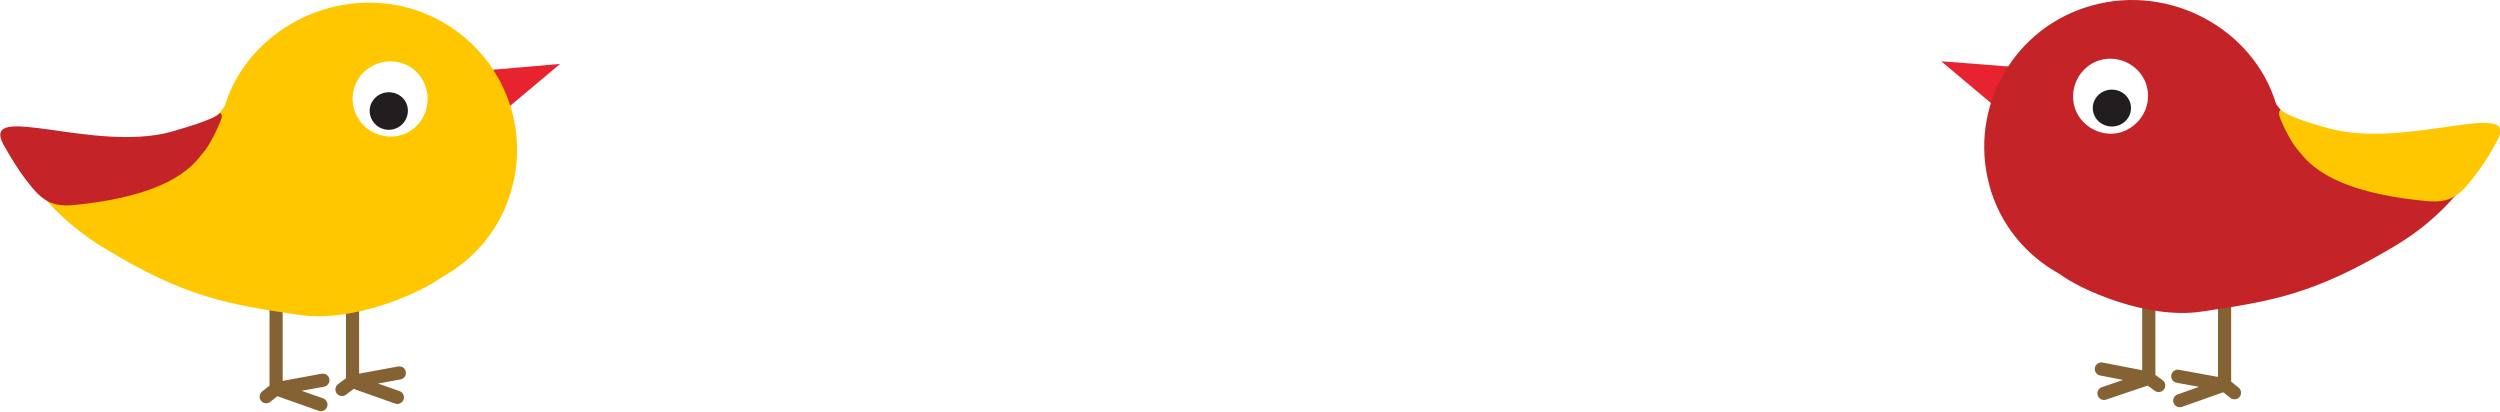
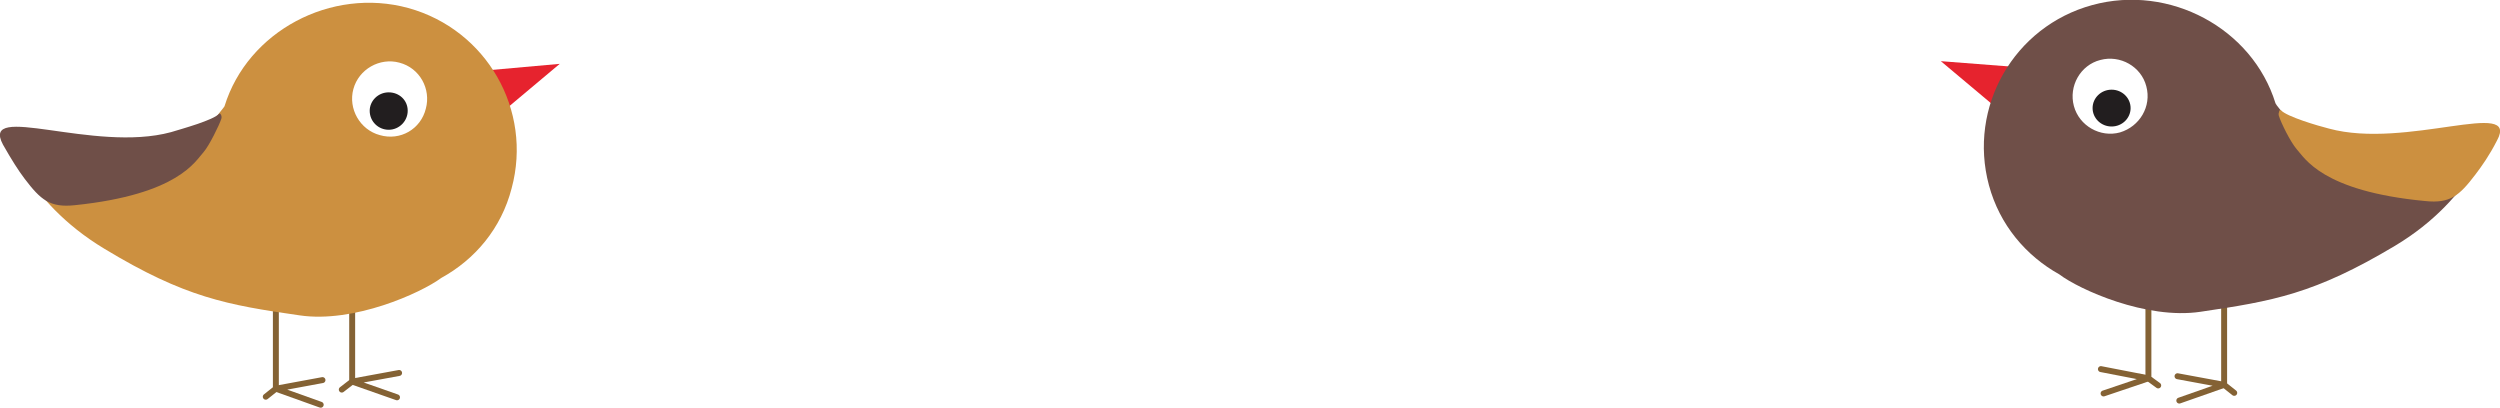
- <svg xmlns="http://www.w3.org/2000/svg" version="1.1" id="Layer_1" x="0px" y="0px" viewBox="0 0 379.4 62.4" enable-background="new 0 0 379.4 62.4" xml:space="preserve">
+ <svg xmlns="http://www.w3.org/2000/svg" version="1.1" id="Layer_1" x="0px" y="0px" viewBox="0.1 228.4 841.9 137.2" enable-background="new 0.1 228.4 841.9 137.2" xml:space="preserve">
  <g>
-     <polyline fill="none" stroke="#846234" stroke-width="2" stroke-linecap="round" stroke-linejoin="round" stroke-miterlimit="10" points="   339.1,59.6 337.6,58.4 337.6,46.3  " />
+     <polyline fill="none" stroke="#846234" stroke-width="2" stroke-linecap="round" stroke-linejoin="round" stroke-miterlimit="10" points="   752.5,360.7 749.1,358 749.1,331.1  " />
    <g>
-       <polygon fill="#E6232E" points="302.7,16.1 294.6,9.3 306.2,10.2   " />
-       <polyline fill="none" stroke="#846234" stroke-width="2" stroke-linecap="round" stroke-linejoin="round" stroke-miterlimit="10" points="    330.8,60.8 337.6,58.4 330.5,57.1   " />
-       <polyline fill="none" stroke="#846234" stroke-width="2" stroke-linecap="round" stroke-linejoin="round" stroke-miterlimit="10" points="    327.6,58.5 326.1,57.4 326.1,45.2   " />
-       <polyline fill="none" stroke="#846234" stroke-width="2" stroke-linecap="round" stroke-linejoin="round" stroke-miterlimit="10" points="    319.3,59.7 326.1,57.4 318.9,56   " />
-       <path fill-rule="evenodd" clip-rule="evenodd" fill="#C42427" d="M314.8,16.1c-0.8-3,1-6.2,4-7c3-0.8,6.2,1,7,4c0.8,3-1,6.1-4,7    C318.8,20.9,315.6,19.1,314.8,16.1z M301.9,28.1c1.6,6,5.6,10.7,10.7,13.5c3,2.3,13.2,6.9,21.4,5.7c11-1.6,17.3-2.7,29.5-10    c12.2-7.3,14.9-17.6,14.9-17.6S360,27.5,347,17.8c-0.8-1.1-1.5-1.8-1.6-2.1c-3.5-11.4-16.1-18.1-27.8-14.9    C305.7,4,298.7,16.2,301.9,28.1z" />
-       <ellipse fill="#221E1F" cx="320.5" cy="16.4" rx="2.9" ry="2.8" />
-       <path fill="#FFC700" d="M348.6,22.6c1.2,1.3,3.8,6.4,19.5,7.9c3.8,0.4,5.2-0.8,7.6-4c1-1.3,2.1-2.9,3.3-5.2    c3.5-6.5-13.8,1.4-25.5-1.8c-1.6-0.4-6.4-1.8-7.3-2.8c-0.2-0.2-0.4,0.4-0.3,0.8C346.2,18.6,347.7,21.6,348.6,22.6z" />
+       <polygon fill="#E6232E" points="671.7,264.1 653.7,249 679.5,251   " />
+       <polyline fill="none" stroke="#846234" stroke-width="2" stroke-linecap="round" stroke-linejoin="round" stroke-miterlimit="10" points="    734,363.3 749.1,358 733.4,355.1   " />
+       <polyline fill="none" stroke="#846234" stroke-width="2" stroke-linecap="round" stroke-linejoin="round" stroke-miterlimit="10" points="    726.9,358.2 723.6,355.8 723.6,328.7   " />
+       <polyline fill="none" stroke="#846234" stroke-width="2" stroke-linecap="round" stroke-linejoin="round" stroke-miterlimit="10" points="    708.5,360.9 723.6,355.8 707.6,352.7   " />
+       <path fill="#6F4F48" d="M698.5,264.1c-1.8-6.7,2.2-13.8,8.9-15.5c6.7-1.8,13.8,2.2,15.5,8.9c1.8,6.7-2.2,13.5-8.9,15.5    C707.4,274.8,700.3,270.8,698.5,264.1z M669.9,290.8c3.6,13.3,12.4,23.7,23.7,30c6.7,5.1,29.3,15.3,47.5,12.6    c24.4-3.6,38.4-6,65.5-22.2c27.1-16.2,33.1-39.1,33.1-39.1s-40.8,17.3-69.7-4.2c-1.8-2.4-3.3-4-3.6-4.7    c-7.8-25.3-35.7-40.2-61.7-33.1C678.3,237.3,662.8,264.4,669.9,290.8z" />
+       <ellipse fill="#221E1F" cx="711.2" cy="264.8" rx="6.4" ry="6.2" />
+       <path fill="#CC9040" d="M773.5,278.6c2.7,2.9,8.4,14.2,43.3,17.5c8.4,0.9,11.5-1.8,16.9-8.9c2.2-2.9,4.7-6.4,7.3-11.5    c7.8-14.4-30.6,3.1-56.6-4c-3.6-0.9-14.2-4-16.2-6.2c-0.4-0.4-0.9,0.9-0.7,1.8C768.2,269.7,771.5,276.3,773.5,278.6z" />
    </g>
  </g>
  <g>
-     <polygon fill="#E6232E" points="76.9,16.5 85,9.7 73.4,10.7  " />
-     <polyline fill="none" stroke="#846234" stroke-width="2" stroke-linecap="round" stroke-linejoin="round" stroke-miterlimit="10" points="   40.4,60.2 41.9,59 41.9,46.9  " />
-     <polyline fill="none" stroke="#846234" stroke-width="2" stroke-linecap="round" stroke-linejoin="round" stroke-miterlimit="10" points="   48.7,61.4 41.9,59 49,57.7  " />
-     <polyline fill="none" stroke="#846234" stroke-width="2" stroke-linecap="round" stroke-linejoin="round" stroke-miterlimit="10" points="   51.9,59.1 53.5,57.9 53.5,45.8  " />
-     <polyline fill="none" stroke="#846234" stroke-width="2" stroke-linecap="round" stroke-linejoin="round" stroke-miterlimit="10" points="   60.3,60.3 53.5,57.9 60.6,56.6  " />
-     <path fill-rule="evenodd" clip-rule="evenodd" fill="#FFC700" d="M57.7,20.5c-3-0.8-4.8-4-4-7c0.8-3,4-4.8,7-4c3.1,0.8,4.8,4,4,7   C63.9,19.6,60.8,21.4,57.7,20.5z M62,1.2C50.3-2,37.6,4.7,34.1,16.1c-0.1,0.2-0.8,1-1.6,2.1C19.4,28,0.9,20,0.9,20   s2.7,10.3,15,17.7c12.2,7.4,18.6,8.5,29.6,10.1c8.2,1.2,18.4-3.4,21.5-5.7c5.1-2.8,9.1-7.5,10.7-13.6C80.9,16.7,73.9,4.5,62,1.2z" />
-     <path fill="#221E1F" d="M61.9,16.8c0-1.6-1.3-2.8-2.9-2.8c-1.6,0-2.9,1.3-2.9,2.8c0,1.6,1.3,2.9,2.9,2.9   C60.6,19.7,61.9,18.4,61.9,16.8z" />
-     <path fill="#C42427" d="M30.9,23.1c-1.2,1.3-3.8,6.4-19.5,8c-3.8,0.4-5.2-0.8-7.6-4c-1-1.3-2-2.9-3.3-5.2C-3,15.3,14.3,23.2,26,20   c1.6-0.5,6.4-1.8,7.3-2.8c0.2-0.2,0.5,0.4,0.3,0.8C33.3,19,31.8,22.1,30.9,23.1z" />
+     <polygon fill="#E6232E" points="170.6,265 188.6,249.9 162.9,252.2  " />
+     <polyline fill="none" stroke="#846234" stroke-width="2" stroke-linecap="round" stroke-linejoin="round" stroke-miterlimit="10" points="   89.6,362 93,359.3 93,332.5  " />
+     <polyline fill="none" stroke="#846234" stroke-width="2" stroke-linecap="round" stroke-linejoin="round" stroke-miterlimit="10" points="   108.1,364.7 93,359.3 108.7,356.4  " />
+     <polyline fill="none" stroke="#846234" stroke-width="2" stroke-linecap="round" stroke-linejoin="round" stroke-miterlimit="10" points="   115.2,359.6 118.7,356.9 118.7,330  " />
+     <polyline fill="none" stroke="#846234" stroke-width="2" stroke-linecap="round" stroke-linejoin="round" stroke-miterlimit="10" points="   133.8,362.2 118.7,356.9 134.5,354  " />
+     <path fill="#CC9040" d="M128,273.9c-6.7-1.8-10.7-8.9-8.9-15.5c1.8-6.7,8.9-10.7,15.5-8.9c6.9,1.8,10.7,8.9,8.9,15.5   C141.8,271.9,134.9,275.9,128,273.9z M137.6,231.1c-26-7.1-54.1,7.8-61.9,33.1c-0.2,0.4-1.8,2.2-3.6,4.7c-29.1,21.7-70.1,4-70.1,4   s6,22.9,33.3,39.3c27.1,16.4,41.3,18.9,65.7,22.4c18.2,2.7,40.8-7.5,47.7-12.6c11.3-6.2,20.2-16.6,23.7-30.2   C179.5,265.5,164,238.4,137.6,231.1z" />
+     <path fill="#221E1F" d="M137.4,265.7c0-3.6-2.9-6.2-6.4-6.2c-3.6,0-6.4,2.9-6.4,6.2c0,3.6,2.9,6.4,6.4,6.4   C134.5,272.1,137.4,269.2,137.4,265.7z" />
+     <path fill="#6F4F48" d="M68.6,279.7c-2.7,2.9-8.4,14.2-43.3,17.8c-8.4,0.9-11.5-1.8-16.9-8.9c-2.2-2.9-4.4-6.4-7.3-11.5   c-7.8-14.6,30.6,2.9,56.6-4.2c3.6-1.1,14.2-4,16.2-6.2c0.4-0.4,1.1,0.9,0.7,1.8C73.9,270.6,70.6,277.4,68.6,279.7z" />
  </g>
</svg>
